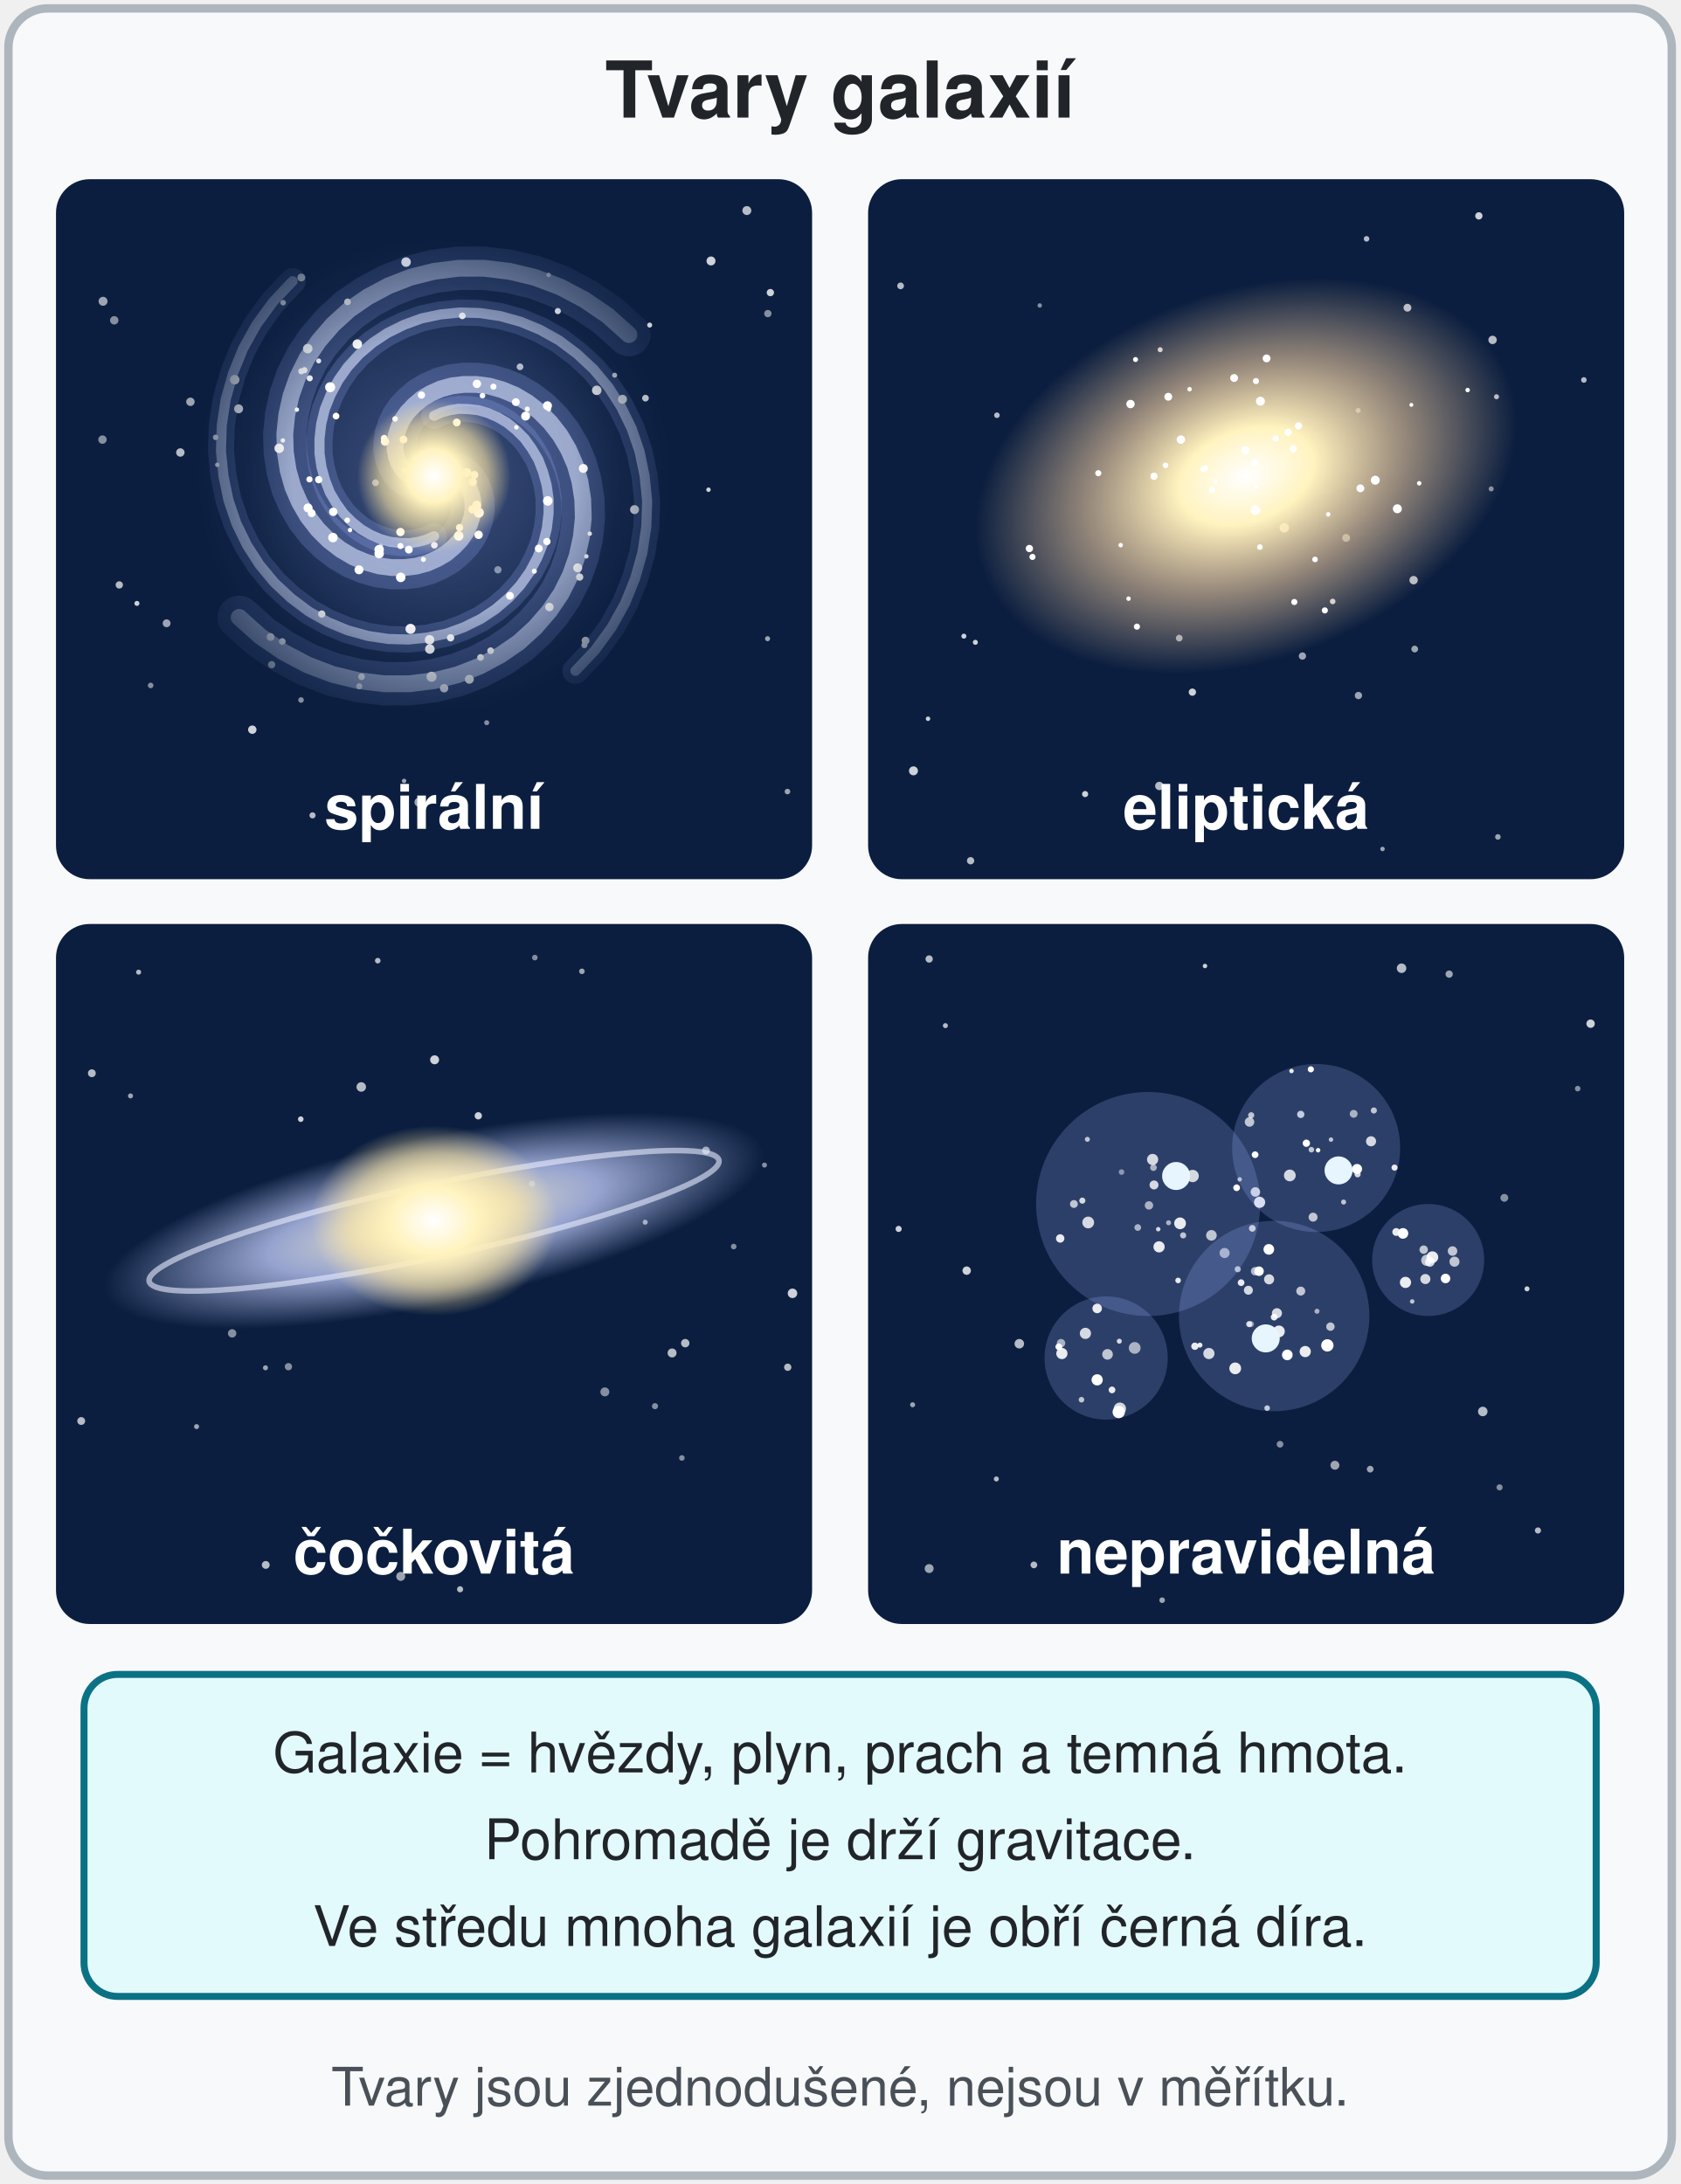
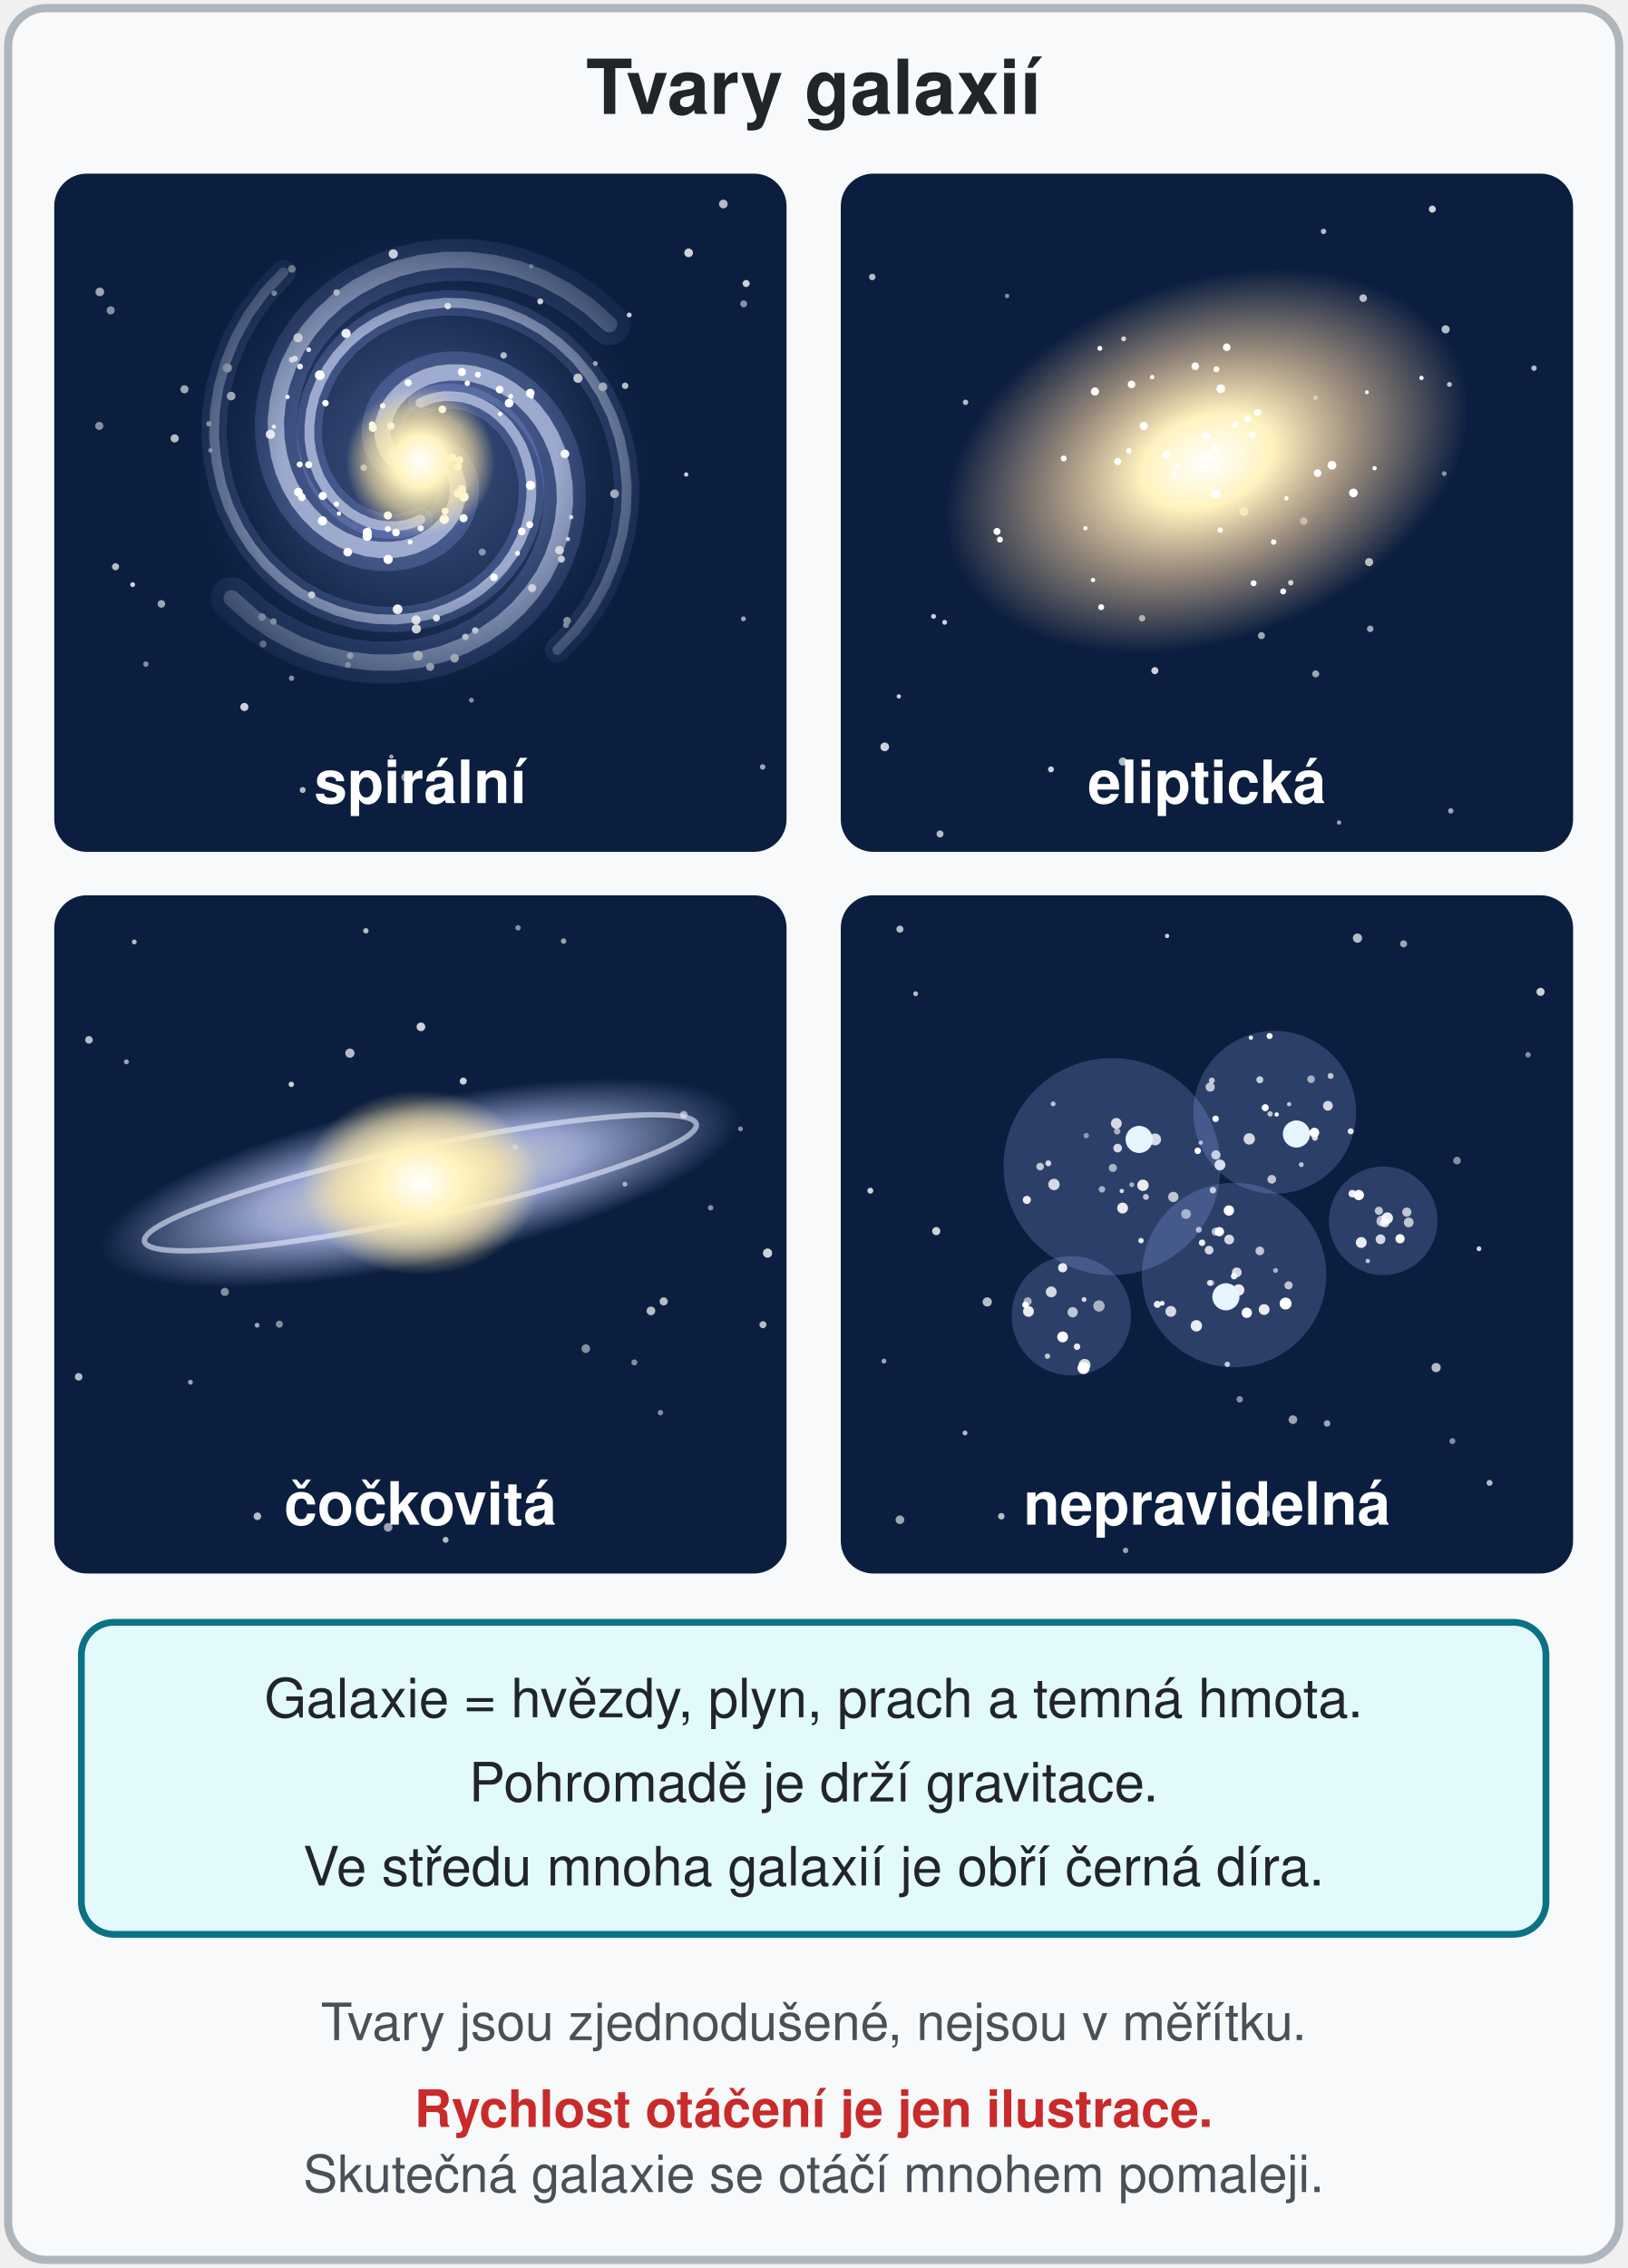
- <svg xmlns="http://www.w3.org/2000/svg" viewBox="0 0 600 780" font-family="'Segoe UI', Helvetica, Arial, sans-serif" role="img" aria-label="Čtyři tvary galaxií. Spirální: jasný střed a ramena stočená do spirály. Eliptická: hladký zářící ovál bez ramen. Čočkovitá: jasná výduť a tenký disk bez ramen. Nepravidelná: shluky hvězd bez pravidelného tvaru. Galaxie je seskupení hvězd, plynu, prachu a temné hmoty, pohromadě je drží gravitace. Ve středu mnoha galaxií je obří černá díra. Animace: spirální galaxie se pomalu otáčí.">
+ <svg xmlns="http://www.w3.org/2000/svg" viewBox="0 0 600 836" font-family="'Segoe UI', Helvetica, Arial, sans-serif" role="img" aria-label="Čtyři tvary galaxií. Spirální: jasný střed a ramena stočená do spirály. Eliptická: hladký zářící ovál bez ramen. Čočkovitá: jasná výduť a tenký disk bez ramen. Nepravidelná: shluky hvězd bez pravidelného tvaru. Galaxie je seskupení hvězd, plynu, prachu a temné hmoty, pohromadě je drží gravitace. Ve středu mnoha galaxií je obří černá díra. Animace: spirální galaxie se otáčí; rychlost otáčení je jen ilustrace, skutečná galaxie se otáčí mnohem pomaleji.">
  <style>
.ot { transform-origin: 155px 170px; animation: ot 30s linear infinite; }
@keyframes ot { 0.000% { transform:rotate(0deg) } 100.000% { transform:rotate(-360deg) } }
@media (prefers-reduced-motion: reduce) { .ot { animation: none; } }
/* Čtyři tvary podle výkladu: spirální, eliptické, čočkovité, nepravidelné. Animace: spirální galaxie se otočí jednou za 30 s proti směru hodinových ručiček (ramena se za otáčením táhnou). Bez animace = galaxie v klidu. */
</style>
-   <rect x="3" y="3" width="594" height="774" rx="14" fill="#f8f9fa" stroke="#adb5bd" stroke-width="3" />
+   <rect x="3" y="3" width="594" height="830" rx="14" fill="#f8f9fa" stroke="#adb5bd" stroke-width="3" />
  <text x="300" y="42" font-size="28" font-weight="bold" fill="#212529" text-anchor="middle">Tvary galaxií</text>
  <clipPath id="k0">
    <rect x="20" y="64" width="270" height="250" rx="12" />
  </clipPath>
  <rect x="20" y="64" width="270" height="250" rx="12" fill="#0b1e3f" />
  <circle cx="144.3" cy="278.9" r="0.8" fill="#fff" opacity="0.6" />
  <circle cx="274.1" cy="228.1" r="0.9" fill="#fff" opacity="0.6" />
  <circle cx="253" cy="174.9" r="0.8" fill="#fff" opacity="0.8" />
  <circle cx="59.5" cy="222.6" r="1.4" fill="#fff" opacity="0.6" />
  <circle cx="274.2" cy="112" r="1.3" fill="#fff" opacity="0.5" />
  <circle cx="275.1" cy="104.5" r="1.3" fill="#fff" opacity="0.8" />
  <circle cx="253.9" cy="93.2" r="1.6" fill="#fff" opacity="0.8" />
  <circle cx="107.5" cy="250" r="1" fill="#fff" opacity="0.5" />
  <circle cx="68" cy="143.5" r="1.5" fill="#fff" opacity="0.6" />
  <circle cx="281.2" cy="282.7" r="1" fill="#fff" opacity="0.6" />
  <circle cx="42.6" cy="208.9" r="1.3" fill="#fff" opacity="0.7" />
  <circle cx="48.9" cy="215.5" r="0.9" fill="#fff" opacity="0.8" />
  <circle cx="145" cy="93.6" r="1.7" fill="#fff" opacity="0.8" />
  <circle cx="111.6" cy="291.2" r="1.1" fill="#fff" opacity="0.7" />
  <circle cx="173.8" cy="258.1" r="0.9" fill="#fff" opacity="0.5" />
  <circle cx="64.4" cy="161.6" r="1.5" fill="#fff" opacity="0.7" />
  <circle cx="53.8" cy="244.8" r="1" fill="#fff" opacity="0.5" />
  <circle cx="149.6" cy="286.5" r="1.6" fill="#fff" opacity="0.6" />
  <circle cx="232" cy="116.1" r="0.9" fill="#fff" opacity="0.8" />
  <circle cx="199.2" cy="111.1" r="1.1" fill="#fff" opacity="0.8" />
  <circle cx="40.8" cy="114.4" r="1.5" fill="#fff" opacity="0.5" />
  <circle cx="134.1" cy="172.4" r="1.2" fill="#fff" opacity="0.6" />
  <circle cx="90.1" cy="260.6" r="1.5" fill="#fff" opacity="0.8" />
  <circle cx="36.8" cy="107.6" r="1.6" fill="#fff" opacity="0.6" />
  <circle cx="230.5" cy="142.2" r="1.2" fill="#fff" opacity="0.7" />
  <circle cx="136" cy="195" r="0.8" fill="#fff" opacity="0.8" />
  <circle cx="185.7" cy="131" r="1.2" fill="#fff" opacity="0.7" />
  <circle cx="266.7" cy="75.2" r="1.6" fill="#fff" opacity="0.7" />
  <circle cx="36.6" cy="157" r="1.5" fill="#fff" opacity="0.5" />
  <circle cx="177.8" cy="203.5" r="1.3" fill="#fff" opacity="0.5" />
  <text x="155" y="296" font-size="22" font-weight="bold" fill="#ffffff" text-anchor="middle">spirální</text>
  <clipPath id="k1">
    <rect x="310" y="64" width="270" height="250" rx="12" />
  </clipPath>
  <rect x="310" y="64" width="270" height="250" rx="12" fill="#0b1e3f" />
  <circle cx="414.3" cy="124.9" r="0.9" fill="#fff" opacity="0.8" />
  <circle cx="465.1" cy="234.3" r="1.3" fill="#fff" opacity="0.6" />
  <circle cx="504.8" cy="207.2" r="1.5" fill="#fff" opacity="0.7" />
  <circle cx="532.5" cy="174.6" r="0.9" fill="#fff" opacity="0.5" />
  <circle cx="502.6" cy="109.9" r="1.4" fill="#fff" opacity="0.7" />
  <circle cx="331.4" cy="256.7" r="0.8" fill="#fff" opacity="0.8" />
  <circle cx="533" cy="121.4" r="1.5" fill="#fff" opacity="0.7" />
  <circle cx="348.3" cy="229.4" r="0.9" fill="#fff" opacity="0.8" />
  <circle cx="493.7" cy="303.2" r="0.8" fill="#fff" opacity="0.6" />
  <circle cx="475.9" cy="214.8" r="1" fill="#fff" opacity="0.8" />
  <circle cx="534.4" cy="141.7" r="0.9" fill="#fff" opacity="0.7" />
  <circle cx="421.1" cy="227.9" r="1.2" fill="#fff" opacity="0.6" />
  <circle cx="321.6" cy="102.1" r="1.2" fill="#fff" opacity="0.7" />
  <circle cx="425.8" cy="247.2" r="1.3" fill="#fff" opacity="0.8" />
  <circle cx="485" cy="146.6" r="0.9" fill="#fff" opacity="0.5" />
  <circle cx="326.2" cy="275.3" r="1.6" fill="#fff" opacity="0.8" />
  <circle cx="344.2" cy="227.2" r="0.9" fill="#fff" opacity="0.8" />
  <circle cx="485.1" cy="248.4" r="1.3" fill="#fff" opacity="0.6" />
  <circle cx="534.9" cy="298.9" r="1" fill="#fff" opacity="0.6" />
  <circle cx="505.2" cy="231.8" r="1.2" fill="#fff" opacity="0.6" />
  <circle cx="565.6" cy="135.7" r="1" fill="#fff" opacity="0.7" />
  <circle cx="387.5" cy="283.6" r="1.1" fill="#fff" opacity="0.8" />
  <circle cx="414" cy="280.7" r="1.5" fill="#fff" opacity="0.7" />
  <circle cx="371.3" cy="109.1" r="0.8" fill="#fff" opacity="0.5" />
  <circle cx="488" cy="85.3" r="1" fill="#fff" opacity="0.7" />
  <circle cx="356" cy="148.3" r="1" fill="#fff" opacity="0.7" />
  <circle cx="346.6" cy="307.4" r="1.3" fill="#fff" opacity="0.7" />
  <circle cx="458.6" cy="188.5" r="1.7" fill="#fff" opacity="0.8" />
  <circle cx="528.1" cy="77.1" r="1.3" fill="#fff" opacity="0.8" />
  <circle cx="480.7" cy="192.1" r="1.4" fill="#fff" opacity="0.5" />
  <text x="445" y="296" font-size="22" font-weight="bold" fill="#ffffff" text-anchor="middle">eliptická</text>
  <clipPath id="k2">
    <rect x="20" y="330" width="270" height="250" rx="12" />
  </clipPath>
  <rect x="20" y="330" width="270" height="250" rx="12" fill="#0b1e3f" />
  <circle cx="191" cy="342" r="1" fill="#fff" opacity="0.5" />
  <circle cx="216" cy="497.1" r="1.6" fill="#fff" opacity="0.5" />
  <circle cx="134.9" cy="343.1" r="1" fill="#fff" opacity="0.7" />
  <circle cx="32.8" cy="383.3" r="1.4" fill="#fff" opacity="0.7" />
  <circle cx="82.9" cy="476.2" r="1.5" fill="#fff" opacity="0.5" />
  <circle cx="233.9" cy="502.2" r="1.1" fill="#fff" opacity="0.5" />
  <circle cx="273" cy="416.1" r="0.9" fill="#fff" opacity="0.5" />
  <circle cx="244.7" cy="479.7" r="1.5" fill="#fff" opacity="0.7" />
  <circle cx="164.3" cy="567.6" r="1.1" fill="#fff" opacity="0.7" />
  <circle cx="240" cy="483.2" r="1.6" fill="#fff" opacity="0.7" />
  <circle cx="207.8" cy="346.9" r="1" fill="#fff" opacity="0.6" />
  <circle cx="46.6" cy="391.4" r="0.9" fill="#fff" opacity="0.6" />
  <circle cx="190" cy="422.8" r="1.1" fill="#fff" opacity="0.5" />
  <circle cx="94.9" cy="558.9" r="1.4" fill="#fff" opacity="0.7" />
  <circle cx="70.2" cy="509.5" r="0.9" fill="#fff" opacity="0.6" />
  <circle cx="281.3" cy="488.3" r="1.3" fill="#fff" opacity="0.7" />
  <circle cx="243.5" cy="520.7" r="1" fill="#fff" opacity="0.5" />
  <circle cx="107.4" cy="399.7" r="1" fill="#fff" opacity="0.8" />
  <circle cx="252.1" cy="410.9" r="1.4" fill="#fff" opacity="0.6" />
  <circle cx="262" cy="445.2" r="1" fill="#fff" opacity="0.5" />
  <circle cx="170.8" cy="398.5" r="1.3" fill="#fff" opacity="0.8" />
  <circle cx="129" cy="388.2" r="1.7" fill="#fff" opacity="0.7" />
  <circle cx="49.5" cy="347.2" r="0.9" fill="#fff" opacity="0.7" />
  <circle cx="230.4" cy="436.5" r="0.9" fill="#fff" opacity="0.6" />
  <circle cx="283" cy="461.9" r="1.7" fill="#fff" opacity="0.8" />
  <circle cx="29" cy="507.5" r="1.4" fill="#fff" opacity="0.7" />
  <circle cx="94.8" cy="488.5" r="0.9" fill="#fff" opacity="0.6" />
  <circle cx="143.1" cy="563" r="1.6" fill="#fff" opacity="0.6" />
  <circle cx="155.2" cy="378.5" r="1.6" fill="#fff" opacity="0.8" />
  <circle cx="103" cy="488.1" r="1.3" fill="#fff" opacity="0.5" />
  <text x="155" y="562" font-size="22" font-weight="bold" fill="#ffffff" text-anchor="middle">čočkovitá</text>
  <clipPath id="k3">
    <rect x="310" y="330" width="270" height="250" rx="12" />
  </clipPath>
  <rect x="310" y="330" width="270" height="250" rx="12" fill="#0b1e3f" />
  <circle cx="325.9" cy="501.7" r="0.9" fill="#fff" opacity="0.6" />
  <circle cx="489.3" cy="524.7" r="1.2" fill="#fff" opacity="0.6" />
  <circle cx="320.9" cy="438.9" r="1.1" fill="#fff" opacity="0.8" />
  <circle cx="457.1" cy="515.8" r="1.2" fill="#fff" opacity="0.5" />
  <circle cx="535.5" cy="531.2" r="1.1" fill="#fff" opacity="0.5" />
  <circle cx="448.2" cy="454" r="1.5" fill="#fff" opacity="0.7" />
  <circle cx="446.7" cy="472.9" r="1.1" fill="#fff" opacity="0.5" />
  <circle cx="331.8" cy="560.2" r="1.6" fill="#fff" opacity="0.6" />
  <circle cx="545.3" cy="460.3" r="0.9" fill="#fff" opacity="0.8" />
  <circle cx="466.8" cy="558" r="1.4" fill="#fff" opacity="0.5" />
  <circle cx="476.7" cy="523.3" r="1.6" fill="#fff" opacity="0.6" />
  <circle cx="452.5" cy="502.9" r="1" fill="#fff" opacity="0.8" />
  <circle cx="517.5" cy="347.9" r="1.3" fill="#fff" opacity="0.6" />
  <circle cx="364" cy="479.9" r="1.7" fill="#fff" opacity="0.7" />
  <circle cx="345.2" cy="453.8" r="1.5" fill="#fff" opacity="0.8" />
  <circle cx="500.5" cy="345.8" r="1.7" fill="#fff" opacity="0.7" />
  <circle cx="337.6" cy="366.3" r="0.9" fill="#fff" opacity="0.7" />
  <circle cx="355.8" cy="528.2" r="0.9" fill="#fff" opacity="0.7" />
  <circle cx="430.3" cy="345" r="0.8" fill="#fff" opacity="0.8" />
  <circle cx="568" cy="365.6" r="1.5" fill="#fff" opacity="0.8" />
  <circle cx="549.2" cy="546.6" r="1.1" fill="#fff" opacity="0.7" />
  <circle cx="444.5" cy="559.1" r="1.4" fill="#fff" opacity="0.8" />
  <circle cx="537.2" cy="427.8" r="1.4" fill="#fff" opacity="0.5" />
  <circle cx="369.2" cy="558.9" r="1.2" fill="#fff" opacity="0.7" />
  <circle cx="464.5" cy="398" r="1.3" fill="#fff" opacity="0.8" />
  <circle cx="400.5" cy="418.6" r="1" fill="#fff" opacity="0.5" />
  <circle cx="529.5" cy="504.1" r="1.7" fill="#fff" opacity="0.7" />
  <circle cx="563.4" cy="388.8" r="1" fill="#fff" opacity="0.5" />
  <circle cx="415" cy="571.5" r="1" fill="#fff" opacity="0.6" />
  <circle cx="331.8" cy="342.5" r="1.3" fill="#fff" opacity="0.7" />
  <text x="445" y="562" font-size="22" font-weight="bold" fill="#ffffff" text-anchor="middle">nepravidelná</text>
  <g class="ot">
    <radialGradient id="gs" cx="50%" cy="50%" r="50%">
      <stop offset="0" stop-color="#ffffff" />
      <stop offset="0.35" stop-color="#fff3bf" />
      <stop offset="0.7" stop-color="#ffe8a3" stop-opacity="0.6" />
      <stop offset="1" stop-color="#ffe8a3" stop-opacity="0" />
    </radialGradient>
    <radialGradient id="gsmg" cx="50%" cy="50%" r="50%">
      <stop offset="0" stop-color="#fff" />
      <stop offset="0.45" stop-color="#fff" />
      <stop offset="0.8" stop-color="#555" />
      <stop offset="1" stop-color="#000" />
    </radialGradient>
    <mask id="gsm" maskUnits="userSpaceOnUse" x="43.2" y="58.2" width="223.6" height="223.6">
      <ellipse cx="155" cy="170" rx="111.8" ry="111.8" fill="url(#gsmg)" />
    </mask>
    <g mask="url(#gsm)">
      <radialGradient id="gsd" cx="50%" cy="50%" r="50%">
        <stop offset="0" stop-color="#9fb4ff" stop-opacity="0.35" />
        <stop offset="1" stop-color="#9fb4ff" stop-opacity="0" />
      </radialGradient>
      <ellipse cx="155" cy="170" rx="86" ry="86" fill="url(#gsd)" />
      <path d="M163.6 170L165.1 171.2L166.5 172.8L167.6 174.7L168.4 176.8L168.9 179.3L168.9 181.9L168.5 184.6L167.6 187.4L166.3 190.2L164.5 192.8L162.1 195.3L159.4 197.6L156.2 199.5L152.6 201.1L148.6 202.2L144.4 202.7L139.9 202.7L135.3 202.1L130.7 200.8L126.1 198.9L121.7 196.3L117.4 193L113.5 189.1L110 184.6L107 179.5L104.6 174L102.9 168L101.9 161.6L101.7 155L102.4 148.2L103.9 141.4L106.3 134.6L109.6 128L113.8 121.8L118.9 115.9L124.7 110.6L131.4 106L138.7 102.1L146.6 99L155 96.9L163.8 95.8L172.8 95.8L182 96.9L191.1 99.1L200.1 102.5L208.8 107.1L217 112.7L224.6 119.5" fill="none" stroke="#9fb4ff" stroke-width="15.5" stroke-opacity="0.22" stroke-linecap="round" />
      <path d="M163.6 170L165.1 171.2L166.5 172.8L167.6 174.7L168.4 176.8L168.9 179.3L168.9 181.9L168.5 184.6L167.6 187.4L166.3 190.2L164.5 192.8L162.1 195.3L159.4 197.6L156.2 199.5L152.6 201.1L148.6 202.2L144.4 202.7L139.9 202.7L135.3 202.1L130.7 200.8L126.1 198.9L121.7 196.3L117.4 193L113.5 189.1L110 184.6L107 179.5L104.6 174L102.9 168L101.9 161.6L101.7 155L102.4 148.2L103.9 141.4L106.3 134.6L109.6 128L113.8 121.8L118.9 115.9L124.7 110.6L131.4 106L138.7 102.1L146.6 99L155 96.9L163.8 95.8L172.8 95.8L182 96.9L191.1 99.1L200.1 102.5L208.8 107.1L217 112.7L224.6 119.5" fill="none" stroke="#dbe4ff" stroke-width="6" stroke-opacity="0.6" stroke-linecap="round" />
      <circle cx="151.2" cy="199.8" r="0.9" fill="#fff" />
      <circle cx="162.2" cy="170.2" r="1.8" fill="#fff" />
      <circle cx="155.1" cy="194.7" r="1.2" fill="#fff" />
      <circle cx="110" cy="181.4" r="1.6" fill="#fff" />
      <circle cx="168.7" cy="181.9" r="1.5" fill="#fff" />
      <circle cx="108.7" cy="132.2" r="1.1" fill="#fff" />
      <circle cx="170.2" cy="180.4" r="1.6" fill="#fff" />
      <circle cx="111.3" cy="183.3" r="1.4" fill="#fff" />
      <circle cx="118.9" cy="192" r="1.7" fill="#fff" />
      <circle cx="113.8" cy="128.9" r="0.9" fill="#fff" />
      <circle cx="168.8" cy="172.1" r="1.5" fill="#fff" />
      <circle cx="170.9" cy="191" r="1.5" fill="#fff" />
      <circle cx="99.7" cy="160.1" r="1.7" fill="#fff" />
      <circle cx="164.1" cy="188.4" r="1.3" fill="#fff" />
      <circle cx="128.2" cy="203.5" r="1.6" fill="#fff" />
      <circle cx="107.6" cy="132.6" r="1.1" fill="#fff" />
      <circle cx="135.4" cy="197.7" r="1.7" fill="#fff" />
      <circle cx="110.6" cy="135.1" r="1.1" fill="#fff" />
      <circle cx="161.5" cy="167.1" r="0.7" fill="#fff" />
      <circle cx="143.1" cy="206.2" r="1.7" fill="#fff" />
      <circle cx="163.8" cy="191.4" r="1.7" fill="#fff" />
      <circle cx="162.1" cy="174" r="1" fill="#fff" />
      <circle cx="166.7" cy="168.8" r="1.6" fill="#fff" />
      <circle cx="124.1" cy="107.8" r="1.2" fill="#fff" />
      <circle cx="101" cy="157.3" r="0.8" fill="#fff" />
      <circle cx="195.9" cy="98.2" r="0.8" fill="#fff" />
      <circle cx="109.9" cy="124.5" r="1.7" fill="#fff" />
      <circle cx="106" cy="146.3" r="0.8" fill="#fff" />
      <circle cx="169.4" cy="169.6" r="1.4" fill="#fff" />
      <circle cx="171" cy="183.1" r="1.8" fill="#fff" />
      <path d="M146.4 170L144.9 168.8L143.5 167.2L142.4 165.3L141.6 163.2L141.1 160.7L141.1 158.1L141.5 155.4L142.4 152.6L143.7 149.8L145.5 147.2L147.9 144.7L150.6 142.4L153.8 140.5L157.4 138.9L161.4 137.8L165.6 137.3L170.1 137.3L174.7 137.9L179.3 139.2L183.9 141.1L188.3 143.7L192.6 147L196.5 150.9L200 155.4L203 160.5L205.4 166L207.1 172L208.1 178.4L208.3 185L207.6 191.8L206.1 198.6L203.7 205.4L200.4 212L196.2 218.2L191.1 224.1L185.3 229.4L178.6 234L171.3 237.9L163.4 241L155 243.1L146.2 244.2L137.2 244.2L128 243.1L118.9 240.9L109.9 237.5L101.2 232.9L93 227.3L85.4 220.5" fill="none" stroke="#9fb4ff" stroke-width="15.5" stroke-opacity="0.22" stroke-linecap="round" />
      <path d="M146.4 170L144.9 168.8L143.5 167.2L142.4 165.3L141.6 163.2L141.1 160.7L141.1 158.1L141.5 155.4L142.4 152.6L143.7 149.8L145.5 147.2L147.9 144.7L150.6 142.4L153.8 140.5L157.4 138.9L161.4 137.8L165.6 137.3L170.1 137.3L174.7 137.9L179.3 139.2L183.9 141.1L188.3 143.7L192.6 147L196.5 150.9L200 155.4L203 160.5L205.4 166L207.1 172L208.1 178.4L208.3 185L207.6 191.8L206.1 198.6L203.7 205.4L200.4 212L196.2 218.2L191.1 224.1L185.3 229.4L178.6 234L171.3 237.9L163.4 241L155 243.1L146.2 244.2L137.2 244.2L128 243.1L118.9 240.9L109.9 237.5L101.2 232.9L93 227.3L85.4 220.5" fill="none" stroke="#dbe4ff" stroke-width="6" stroke-opacity="0.6" stroke-linecap="round" />
      <circle cx="147.9" cy="170" r="0.8" fill="#fff" />
      <circle cx="158.6" cy="245.8" r="1.5" fill="#fff" />
      <circle cx="175.2" cy="232.4" r="1.2" fill="#fff" />
      <circle cx="137.2" cy="156.5" r="1.2" fill="#fff" />
      <circle cx="210.6" cy="190.6" r="0.8" fill="#fff" />
      <circle cx="100.8" cy="229.1" r="1.2" fill="#fff" />
      <circle cx="97" cy="237.4" r="1.3" fill="#fff" />
      <circle cx="196" cy="146.2" r="0.8" fill="#fff" />
      <circle cx="137.5" cy="157.7" r="1.5" fill="#fff" />
      <circle cx="167.6" cy="242.6" r="1.6" fill="#fff" />
      <circle cx="196.2" cy="216.8" r="1.5" fill="#fff" />
      <circle cx="207" cy="206.1" r="1.3" fill="#fff" />
      <circle cx="184.2" cy="143.6" r="1.4" fill="#fff" />
      <circle cx="144.2" cy="167.9" r="0.8" fill="#fff" />
      <circle cx="188.3" cy="146.1" r="0.9" fill="#fff" />
      <circle cx="170.3" cy="137.1" r="1.5" fill="#fff" />
      <circle cx="96.6" cy="227.5" r="1.4" fill="#fff" />
      <circle cx="195.5" cy="144.9" r="1.6" fill="#fff" />
      <circle cx="150.5" cy="141.1" r="1.3" fill="#fff" />
      <circle cx="176.2" cy="138.1" r="1.1" fill="#fff" />
      <circle cx="128.3" cy="245.1" r="1.1" fill="#fff" />
      <circle cx="129.1" cy="241.7" r="1.2" fill="#fff" />
      <circle cx="209.4" cy="198.7" r="0.8" fill="#fff" />
      <circle cx="141.1" cy="149.6" r="1" fill="#fff" />
      <circle cx="208.3" cy="167.3" r="1.6" fill="#fff" />
      <circle cx="172.3" cy="141.3" r="1" fill="#fff" />
      <circle cx="154.1" cy="241.7" r="1.8" fill="#fff" />
      <circle cx="206.3" cy="202.8" r="1.6" fill="#fff" />
      <circle cx="171.6" cy="234.8" r="1.2" fill="#fff" />
      <circle cx="144.1" cy="157" r="1.4" fill="#fff" />
      <path d="M155 191.5L152.3 192.7L149.4 193.5L146.2 194L142.8 193.9L139.3 193.5L135.8 192.5L132.3 191L128.9 189L125.7 186.4L122.7 183.4L120.1 179.8L117.8 175.9L116.1 171.5L114.8 166.8L114.1 161.9L114.1 156.7L114.7 151.4L116 146.1L118.1 140.9L120.8 135.8L124.2 131L128.3 126.5L133.1 122.4L138.4 118.9L144.3 116L150.6 113.7L157.3 112.3L164.2 111.6L171.4 111.8L178.7 112.9L185.9 114.9L192.9 117.8L199.7 121.6L206.1 126.4L212 131.9L217.3 138.3L221.8 145.3L225.6 153.1L228.4 161.3L230.2 170L231.1 179L230.8 188.2L229.4 197.4L226.8 206.6L223.2 215.5L218.4 224.1L212.5 232.2L205.5 239.6" fill="none" stroke="#9fb4ff" stroke-width="9.3" stroke-opacity="0.22" stroke-linecap="round" />
      <path d="M155 191.5L152.3 192.7L149.4 193.5L146.2 194L142.8 193.9L139.3 193.5L135.8 192.5L132.3 191L128.9 189L125.7 186.4L122.7 183.4L120.1 179.8L117.8 175.9L116.1 171.5L114.8 166.8L114.1 161.9L114.1 156.7L114.7 151.4L116 146.1L118.1 140.9L120.8 135.8L124.2 131L128.3 126.5L133.1 122.4L138.4 118.9L144.3 116L150.6 113.7L157.3 112.3L164.2 111.6L171.4 111.8L178.7 112.9L185.9 114.9L192.9 117.8L199.7 121.6L206.1 126.4L212 131.9L217.3 138.3L221.8 145.3L225.6 153.1L228.4 161.3L230.2 170L231.1 179L230.8 188.2L229.4 197.4L226.8 206.6L223.2 215.5L218.4 224.1L212.5 232.2L205.5 239.6" fill="none" stroke="#dbe4ff" stroke-width="3.6" stroke-opacity="0.6" stroke-linecap="round" />
      <circle cx="222.3" cy="142.6" r="1.6" fill="#fff" />
      <circle cx="124" cy="185.8" r="1" fill="#fff" />
      <circle cx="135.4" cy="196.3" r="1.7" fill="#fff" />
      <circle cx="213.1" cy="139.4" r="1.7" fill="#fff" />
      <circle cx="226.6" cy="182" r="1.6" fill="#fff" />
      <circle cx="143" cy="195" r="1.1" fill="#fff" />
      <circle cx="146" cy="196.3" r="1.4" fill="#fff" />
      <circle cx="117.9" cy="138.3" r="1.8" fill="#fff" />
      <circle cx="143" cy="190" r="1.5" fill="#fff" />
      <circle cx="127.6" cy="122.9" r="1.7" fill="#fff" />
      <circle cx="125" cy="189.3" r="0.8" fill="#fff" />
      <circle cx="110.5" cy="171.2" r="1.1" fill="#fff" />
      <circle cx="113.8" cy="171.3" r="1.3" fill="#fff" />
      <circle cx="209.1" cy="228.8" r="1.4" fill="#fff" />
      <circle cx="120" cy="148.6" r="1.2" fill="#fff" />
      <circle cx="219.5" cy="134" r="0.9" fill="#fff" />
      <circle cx="208.7" cy="230.4" r="1.1" fill="#fff" />
      <circle cx="119" cy="182.8" r="1.5" fill="#fff" />
      <circle cx="165.1" cy="112.8" r="1.2" fill="#fff" />
      <path d="M155 148.5L157.7 147.3L160.6 146.5L163.8 146L167.2 146.1L170.7 146.5L174.2 147.5L177.7 149L181.1 151L184.3 153.6L187.3 156.6L189.9 160.2L192.2 164.1L193.9 168.5L195.2 173.2L195.9 178.1L195.9 183.3L195.3 188.6L194 193.9L191.9 199.1L189.2 204.2L185.8 209L181.7 213.5L176.9 217.6L171.6 221.1L165.7 224L159.4 226.3L152.7 227.7L145.8 228.4L138.6 228.2L131.3 227.1L124.1 225.1L117.1 222.2L110.3 218.4L103.9 213.6L98 208.1L92.7 201.7L88.2 194.7L84.4 186.9L81.6 178.7L79.8 170L78.9 161L79.2 151.8L80.6 142.6L83.2 133.4L86.8 124.5L91.6 115.9L97.5 107.8L104.5 100.4" fill="none" stroke="#9fb4ff" stroke-width="9.3" stroke-opacity="0.22" stroke-linecap="round" />
      <path d="M155 148.5L157.7 147.3L160.6 146.5L163.8 146L167.2 146.1L170.7 146.5L174.2 147.5L177.7 149L181.1 151L184.3 153.6L187.3 156.6L189.9 160.2L192.2 164.1L193.9 168.5L195.2 173.2L195.9 178.1L195.9 183.3L195.3 188.6L194 193.9L191.9 199.1L189.2 204.2L185.8 209L181.7 213.5L176.9 217.6L171.6 221.1L165.7 224L159.4 226.3L152.7 227.7L145.8 228.4L138.6 228.2L131.3 227.1L124.1 225.1L117.1 222.2L110.3 218.4L103.9 213.6L98 208.1L92.7 201.7L88.2 194.7L84.4 186.9L81.6 178.7L79.8 170L78.9 161L79.2 151.8L80.6 142.6L83.2 133.4L86.8 124.5L91.6 115.9L97.5 107.8L104.5 100.4" fill="none" stroke="#dbe4ff" stroke-width="3.6" stroke-opacity="0.6" stroke-linecap="round" />
      <circle cx="153.5" cy="231.8" r="1.7" fill="#fff" />
      <circle cx="83.8" cy="135.6" r="1.7" fill="#fff" />
      <circle cx="101.1" cy="108.1" r="1" fill="#fff" />
      <circle cx="85.2" cy="146" r="1.6" fill="#fff" />
      <circle cx="195.3" cy="193.4" r="1.3" fill="#fff" />
      <circle cx="114.9" cy="219.3" r="1.3" fill="#fff" />
      <circle cx="184.4" cy="152.6" r="0.8" fill="#fff" />
      <circle cx="160.9" cy="227.8" r="1.3" fill="#fff" />
      <circle cx="192.4" cy="195.9" r="1.4" fill="#fff" />
      <circle cx="187.7" cy="148.6" r="1.6" fill="#fff" />
      <circle cx="146.6" cy="224.6" r="1.8" fill="#fff" />
      <circle cx="153.4" cy="228.5" r="1.7" fill="#fff" />
      <circle cx="182.1" cy="212.8" r="1.4" fill="#fff" />
      <circle cx="77.6" cy="166" r="0.8" fill="#fff" />
      <circle cx="190.8" cy="204" r="0.9" fill="#fff" />
      <circle cx="195.6" cy="178.9" r="1.7" fill="#fff" />
      <circle cx="107.6" cy="99.1" r="1.4" fill="#fff" />
      <circle cx="163.1" cy="150.9" r="1.4" fill="#fff" />
      <circle cx="77" cy="156.2" r="1" fill="#fff" />
      <ellipse cx="155" cy="170" rx="27.5" ry="27.5" fill="url(#gs)" />
    </g>
  </g>
  <radialGradient id="ge" cx="50%" cy="50%" r="50%">
    <stop offset="0" stop-color="#ffffff" />
    <stop offset="0.25" stop-color="#fff3bf" />
    <stop offset="0.6" stop-color="#ffd8a8" stop-opacity="0.55" />
    <stop offset="1" stop-color="#ffd8a8" stop-opacity="0" />
  </radialGradient>
  <ellipse cx="445" cy="170" rx="100" ry="66" fill="url(#ge)" transform="rotate(-20 445 170)" />
  <circle cx="400.2" cy="194.7" r="0.8" fill="#fff" />
  <circle cx="448.1" cy="165.3" r="1.2" fill="#fff" />
  <circle cx="460" cy="154.4" r="1.3" fill="#fff" />
  <circle cx="430.4" cy="167.2" r="1.1" fill="#fff" />
  <circle cx="417.2" cy="141.7" r="1.4" fill="#fff" />
  <circle cx="474.3" cy="183.7" r="0.8" fill="#fff" />
  <circle cx="367.6" cy="195.9" r="1.3" fill="#fff" />
  <circle cx="440.7" cy="135" r="1.4" fill="#fff" />
  <circle cx="485.8" cy="174.4" r="1.4" fill="#fff" />
  <circle cx="424.8" cy="139" r="0.8" fill="#fff" />
  <circle cx="449.9" cy="195.4" r="1" fill="#fff" />
  <circle cx="450.1" cy="143.3" r="1.6" fill="#fff" />
  <circle cx="455.5" cy="156.6" r="1.1" fill="#fff" />
  <circle cx="432.9" cy="174.9" r="1.1" fill="#fff" />
  <circle cx="463.7" cy="152.1" r="1.3" fill="#fff" />
  <circle cx="499" cy="181.7" r="1.6" fill="#fff" />
  <circle cx="448.8" cy="173.8" r="0.8" fill="#fff" />
  <circle cx="434.1" cy="172" r="0.8" fill="#fff" />
  <circle cx="368.7" cy="198.9" r="1.1" fill="#fff" />
  <circle cx="403" cy="213.8" r="0.8" fill="#fff" />
  <circle cx="412.1" cy="170.1" r="1.3" fill="#fff" />
  <circle cx="461.8" cy="160.3" r="1.3" fill="#fff" />
  <circle cx="416.2" cy="166.2" r="1" fill="#fff" />
  <circle cx="524.1" cy="139.3" r="0.8" fill="#fff" />
  <circle cx="405.5" cy="128.4" r="0.9" fill="#fff" />
  <circle cx="429.7" cy="167.6" r="1.1" fill="#fff" />
  <circle cx="403.7" cy="144.3" r="1.5" fill="#fff" />
  <circle cx="491.1" cy="171.5" r="1.6" fill="#fff" />
  <circle cx="392.2" cy="169" r="1.1" fill="#fff" />
  <circle cx="504" cy="144.6" r="0.7" fill="#fff" />
  <circle cx="448.5" cy="136.1" r="1.1" fill="#fff" />
  <circle cx="469.6" cy="199.8" r="1" fill="#fff" />
  <circle cx="506.8" cy="172.6" r="0.8" fill="#fff" />
  <circle cx="444.7" cy="160.8" r="1.5" fill="#fff" />
  <circle cx="452.3" cy="128" r="1.4" fill="#fff" />
  <circle cx="462.2" cy="215" r="1.1" fill="#fff" />
  <circle cx="473.1" cy="218" r="1.1" fill="#fff" />
  <circle cx="406" cy="223.8" r="1.1" fill="#fff" />
  <circle cx="421.7" cy="157" r="1.5" fill="#fff" />
  <circle cx="448.3" cy="182.2" r="1.7" fill="#fff" />
  <radialGradient id="gd" cx="50%" cy="50%" r="50%">
    <stop offset="0" stop-color="#fff3bf" />
    <stop offset="0.5" stop-color="#c5d0ff" stop-opacity="0.75" />
    <stop offset="1" stop-color="#c5d0ff" stop-opacity="0" />
  </radialGradient>
  <ellipse cx="155" cy="436" rx="120" ry="30" fill="url(#gd)" transform="rotate(-12 155 436)" />
  <ellipse cx="155" cy="436" rx="104" ry="13" fill="none" stroke="#e7ecff" stroke-width="2" opacity="0.6" transform="rotate(-12 155 436)" />
  <radialGradient id="gl" cx="50%" cy="50%" r="50%">
    <stop offset="0" stop-color="#ffffff" />
    <stop offset="0.35" stop-color="#fff3bf" />
    <stop offset="0.7" stop-color="#ffe8a3" stop-opacity="0.6" />
    <stop offset="1" stop-color="#ffe8a3" stop-opacity="0" />
  </radialGradient>
  <ellipse cx="155" cy="436" rx="44" ry="34" fill="url(#gl)" />
  <circle cx="410" cy="430" r="40" fill="#9fb4ff" opacity="0.22" />
  <circle cx="388.6" cy="436.6" r="2.1" fill="#fff" opacity="0.8" />
  <circle cx="386.5" cy="428.8" r="1.1" fill="#fff" opacity="0.8" />
  <circle cx="388.3" cy="406.9" r="0.9" fill="#fff" opacity="0.7" />
  <circle cx="437.3" cy="447.5" r="1.8" fill="#fff" opacity="0.6" />
  <circle cx="448.3" cy="425.7" r="1.7" fill="#fff" opacity="0.8" />
  <circle cx="410.3" cy="430.5" r="1.5" fill="#fff" opacity="0.6" />
  <circle cx="413.6" cy="439" r="0.8" fill="#fff" opacity="0.8" />
  <circle cx="378.6" cy="442.3" r="1.5" fill="#fff" opacity="0.9" />
  <circle cx="383.5" cy="430" r="1.4" fill="#fff" opacity="0.7" />
  <circle cx="449.8" cy="429.4" r="2" fill="#fff" opacity="0.9" />
  <circle cx="406.3" cy="438.4" r="1.2" fill="#fff" opacity="0.6" />
  <circle cx="411.6" cy="414.1" r="2" fill="#fff" opacity="0.8" />
  <circle cx="442.7" cy="421.2" r="0.8" fill="#fff" opacity="0.7" />
  <circle cx="425.9" cy="420" r="2.2" fill="#fff" opacity="0.8" />
  <circle cx="432.6" cy="441.2" r="1.9" fill="#fff" opacity="0.7" />
  <circle cx="421.4" cy="436.9" r="2.1" fill="#fff" opacity="0.9" />
  <circle cx="417.3" cy="436.7" r="0.9" fill="#fff" opacity="0.6" />
  <circle cx="412.1" cy="423.2" r="1.6" fill="#fff" opacity="0.8" />
  <circle cx="420.7" cy="457.3" r="1" fill="#fff" opacity="0.9" />
  <circle cx="422.5" cy="441.2" r="1.1" fill="#fff" opacity="0.7" />
  <circle cx="441.6" cy="424.2" r="1.2" fill="#fff" opacity="1" />
  <circle cx="413.9" cy="445.3" r="2" fill="#fff" opacity="0.9" />
  <circle cx="442" cy="453.3" r="1.1" fill="#fff" opacity="0.7" />
  <circle cx="411.9" cy="417" r="1.2" fill="#fff" opacity="0.6" />
  <circle cx="470" cy="410" r="30" fill="#9fb4ff" opacity="0.22" />
  <circle cx="484.8" cy="419.4" r="1.1" fill="#fff" opacity="0.8" />
  <circle cx="460.6" cy="419.8" r="2.1" fill="#fff" opacity="0.8" />
  <circle cx="446.8" cy="398.3" r="1.1" fill="#fff" opacity="0.7" />
  <circle cx="490.6" cy="396.6" r="1.1" fill="#fff" opacity="0.7" />
  <circle cx="468.1" cy="381.9" r="1.1" fill="#fff" opacity="1" />
  <circle cx="483.4" cy="397.8" r="1.4" fill="#fff" opacity="0.6" />
  <circle cx="498" cy="417" r="1.1" fill="#fff" opacity="0.9" />
  <circle cx="468.9" cy="434.7" r="1.6" fill="#fff" opacity="0.7" />
  <circle cx="479.8" cy="429.3" r="0.9" fill="#fff" opacity="0.7" />
  <circle cx="446.2" cy="400.7" r="1.7" fill="#fff" opacity="0.7" />
  <circle cx="475.3" cy="407" r="0.8" fill="#fff" opacity="0.7" />
  <circle cx="468.3" cy="410.6" r="1" fill="#fff" opacity="0.7" />
  <circle cx="466.5" cy="408.3" r="1.3" fill="#fff" opacity="1" />
  <circle cx="489.6" cy="407.6" r="1.8" fill="#fff" opacity="0.8" />
  <circle cx="470.7" cy="410.8" r="0.8" fill="#fff" opacity="1" />
  <circle cx="461.2" cy="382.5" r="0.8" fill="#fff" opacity="0.9" />
  <circle cx="448.2" cy="412.4" r="1.2" fill="#fff" opacity="1" />
  <circle cx="484.6" cy="417.5" r="1.8" fill="#fff" opacity="1" />
  <circle cx="455" cy="470" r="34" fill="#9fb4ff" opacity="0.22" />
  <circle cx="453.1" cy="446.2" r="1.9" fill="#fff" opacity="1" />
  <circle cx="441.1" cy="488.7" r="2.1" fill="#fff" opacity="0.9" />
  <circle cx="431.7" cy="483.4" r="2" fill="#fff" opacity="0.8" />
  <circle cx="445.8" cy="460.8" r="1.6" fill="#fff" opacity="0.8" />
  <circle cx="474" cy="480.5" r="2.2" fill="#fff" opacity="1" />
  <circle cx="453.2" cy="456.9" r="1.8" fill="#fff" opacity="0.8" />
  <circle cx="428.5" cy="480.4" r="0.9" fill="#fff" opacity="0.9" />
  <circle cx="475.1" cy="473.8" r="1.5" fill="#fff" opacity="0.7" />
  <circle cx="449.6" cy="454" r="1.7" fill="#fff" opacity="1" />
  <circle cx="455" cy="470.4" r="1.2" fill="#fff" opacity="0.9" />
  <circle cx="456.7" cy="475.5" r="2.1" fill="#fff" opacity="0.9" />
  <circle cx="426.7" cy="480.8" r="1.3" fill="#fff" opacity="0.9" />
  <circle cx="459.7" cy="483.9" r="1.9" fill="#fff" opacity="1" />
  <circle cx="464.5" cy="461.1" r="1.6" fill="#fff" opacity="0.7" />
  <circle cx="466.1" cy="482.7" r="2" fill="#fff" opacity="0.9" />
  <circle cx="447.2" cy="438.7" r="1.2" fill="#fff" opacity="0.7" />
  <circle cx="446.1" cy="472.9" r="1.1" fill="#fff" opacity="0.8" />
  <circle cx="443.2" cy="458.1" r="1.2" fill="#fff" opacity="0.9" />
  <circle cx="470.3" cy="468.3" r="0.9" fill="#fff" opacity="0.6" />
  <circle cx="456" cy="469" r="1.8" fill="#fff" opacity="0.8" />
  <circle cx="510" cy="450" r="20" fill="#9fb4ff" opacity="0.22" />
  <circle cx="504.3" cy="464.8" r="0.8" fill="#fff" opacity="0.7" />
  <circle cx="509.5" cy="450.1" r="2" fill="#fff" opacity="0.7" />
  <circle cx="510.6" cy="450.7" r="1.7" fill="#fff" opacity="0.8" />
  <circle cx="501" cy="440.5" r="1.9" fill="#fff" opacity="1" />
  <circle cx="508.4" cy="446.3" r="1.5" fill="#fff" opacity="0.7" />
  <circle cx="519.4" cy="450.6" r="1.8" fill="#fff" opacity="0.7" />
  <circle cx="509" cy="456.8" r="1.8" fill="#fff" opacity="0.8" />
  <circle cx="498.6" cy="440" r="1.4" fill="#fff" opacity="0.9" />
  <circle cx="511.5" cy="449" r="2.1" fill="#fff" opacity="0.9" />
  <circle cx="516.2" cy="456.6" r="1.7" fill="#fff" opacity="1" />
  <circle cx="501.9" cy="458" r="2" fill="#fff" opacity="0.9" />
  <circle cx="518.7" cy="446.8" r="1.7" fill="#fff" opacity="0.7" />
  <circle cx="395" cy="485" r="22" fill="#9fb4ff" opacity="0.22" />
  <circle cx="391.8" cy="467.3" r="1.7" fill="#fff" opacity="0.9" />
  <circle cx="399.5" cy="504.3" r="2.2" fill="#fff" opacity="1" />
  <circle cx="378.1" cy="481" r="1.2" fill="#fff" opacity="1" />
  <circle cx="399.7" cy="479" r="0.9" fill="#fff" opacity="0.8" />
  <circle cx="378.9" cy="479.7" r="1.5" fill="#fff" opacity="0.6" />
  <circle cx="395.5" cy="483.7" r="1.9" fill="#fff" opacity="0.7" />
  <circle cx="386.2" cy="499.9" r="1" fill="#fff" opacity="0.7" />
  <circle cx="379.2" cy="483.4" r="2" fill="#fff" opacity="0.9" />
  <circle cx="405.2" cy="481.4" r="2.1" fill="#fff" opacity="0.6" />
  <circle cx="397.1" cy="496.4" r="1.2" fill="#fff" opacity="0.9" />
  <circle cx="387.6" cy="476.2" r="2" fill="#fff" opacity="0.8" />
  <circle cx="391.8" cy="492.8" r="2" fill="#fff" opacity="1" />
  <circle cx="399.9" cy="503.1" r="2.2" fill="#fff" opacity="0.8" />
  <circle cx="420" cy="420" r="5" fill="#e7f5ff" />
  <circle cx="478" cy="418" r="5" fill="#e7f5ff" />
  <circle cx="452" cy="478" r="5" fill="#e7f5ff" />
  <rect x="30" y="598" width="540" height="115" rx="12" fill="#e3fafc" stroke="#0b7285" stroke-width="2.5" />
  <text x="300" y="633" font-size="20" fill="#212529" text-anchor="middle">Galaxie = hvězdy, plyn, prach a temná hmota.</text>
  <text x="300" y="664" font-size="20" fill="#212529" text-anchor="middle">Pohromadě je drží gravitace.</text>
  <text x="300" y="695" font-size="20" fill="#212529" text-anchor="middle">Ve středu mnoha galaxií je obří černá díra.</text>
  <text x="300" y="752" font-size="19" fill="#495057" text-anchor="middle">Tvary jsou zjednodušené, nejsou v měřítku.</text>
+   <text x="300" y="784" font-size="19" font-weight="bold" fill="#c92a2a" text-anchor="middle">Rychlost otáčení je jen ilustrace.</text>
+   <text x="300" y="808" font-size="19" fill="#495057" text-anchor="middle">Skutečná galaxie se otáčí mnohem pomaleji.</text>
</svg>
